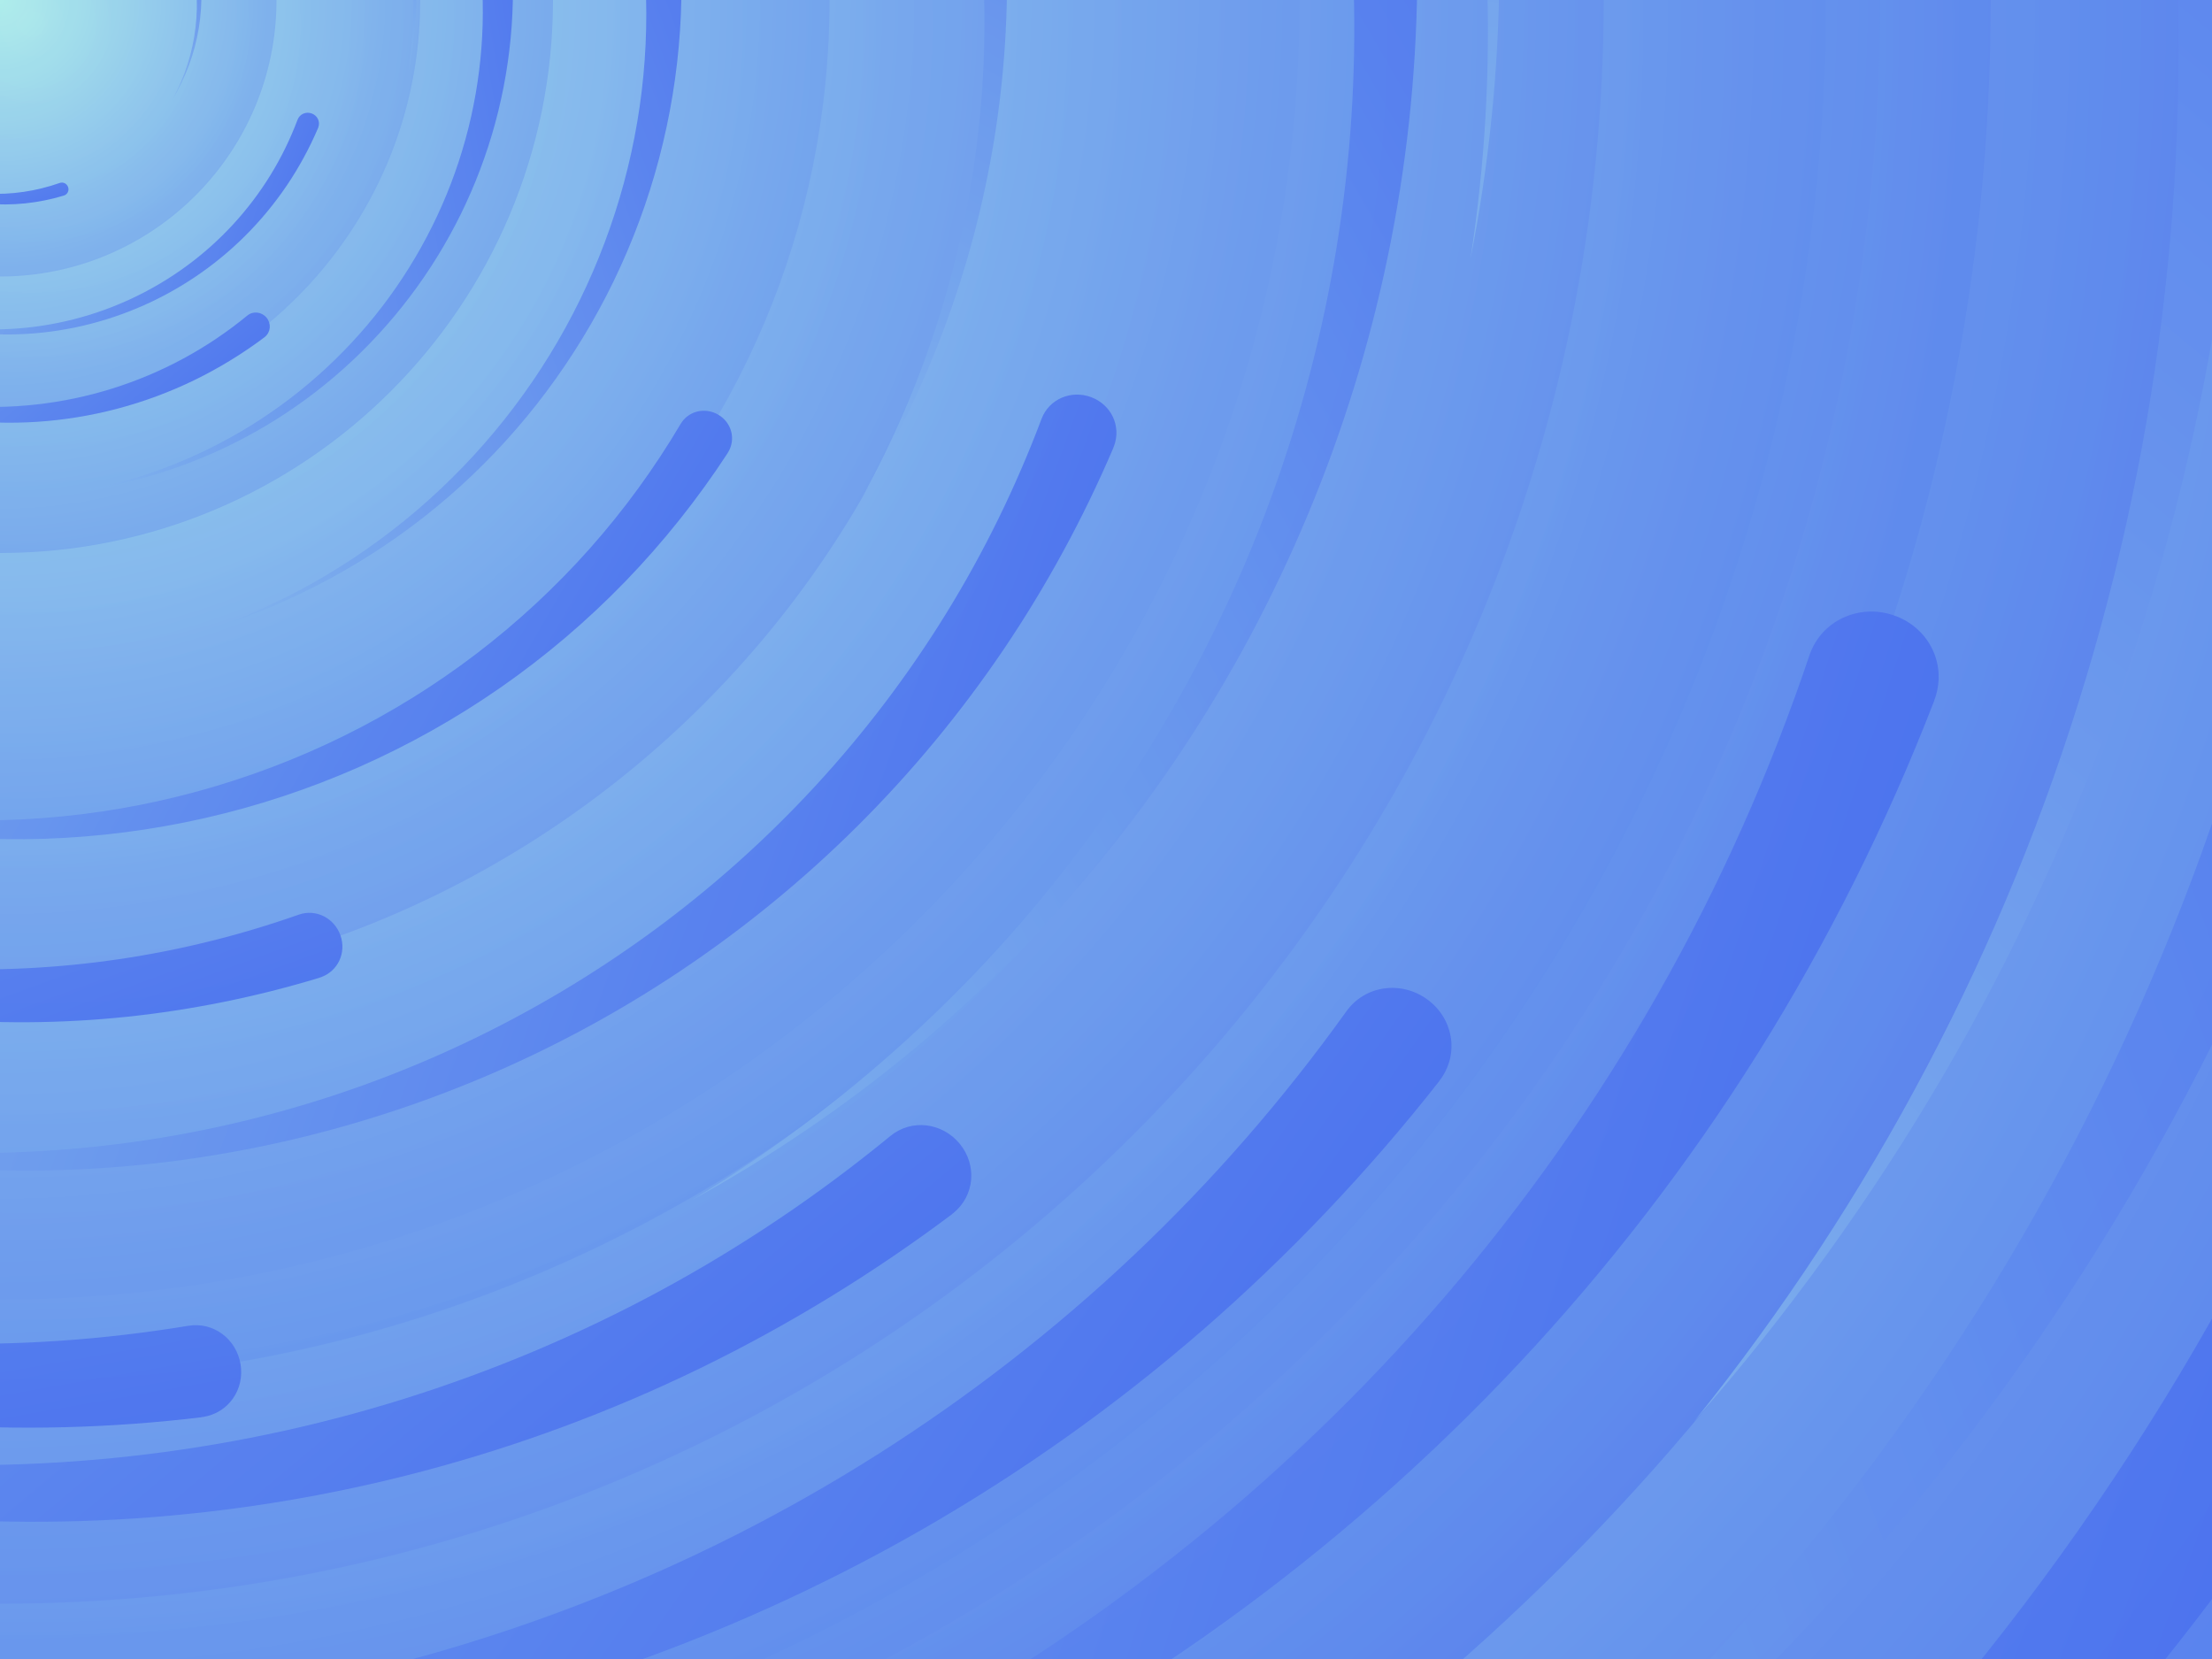
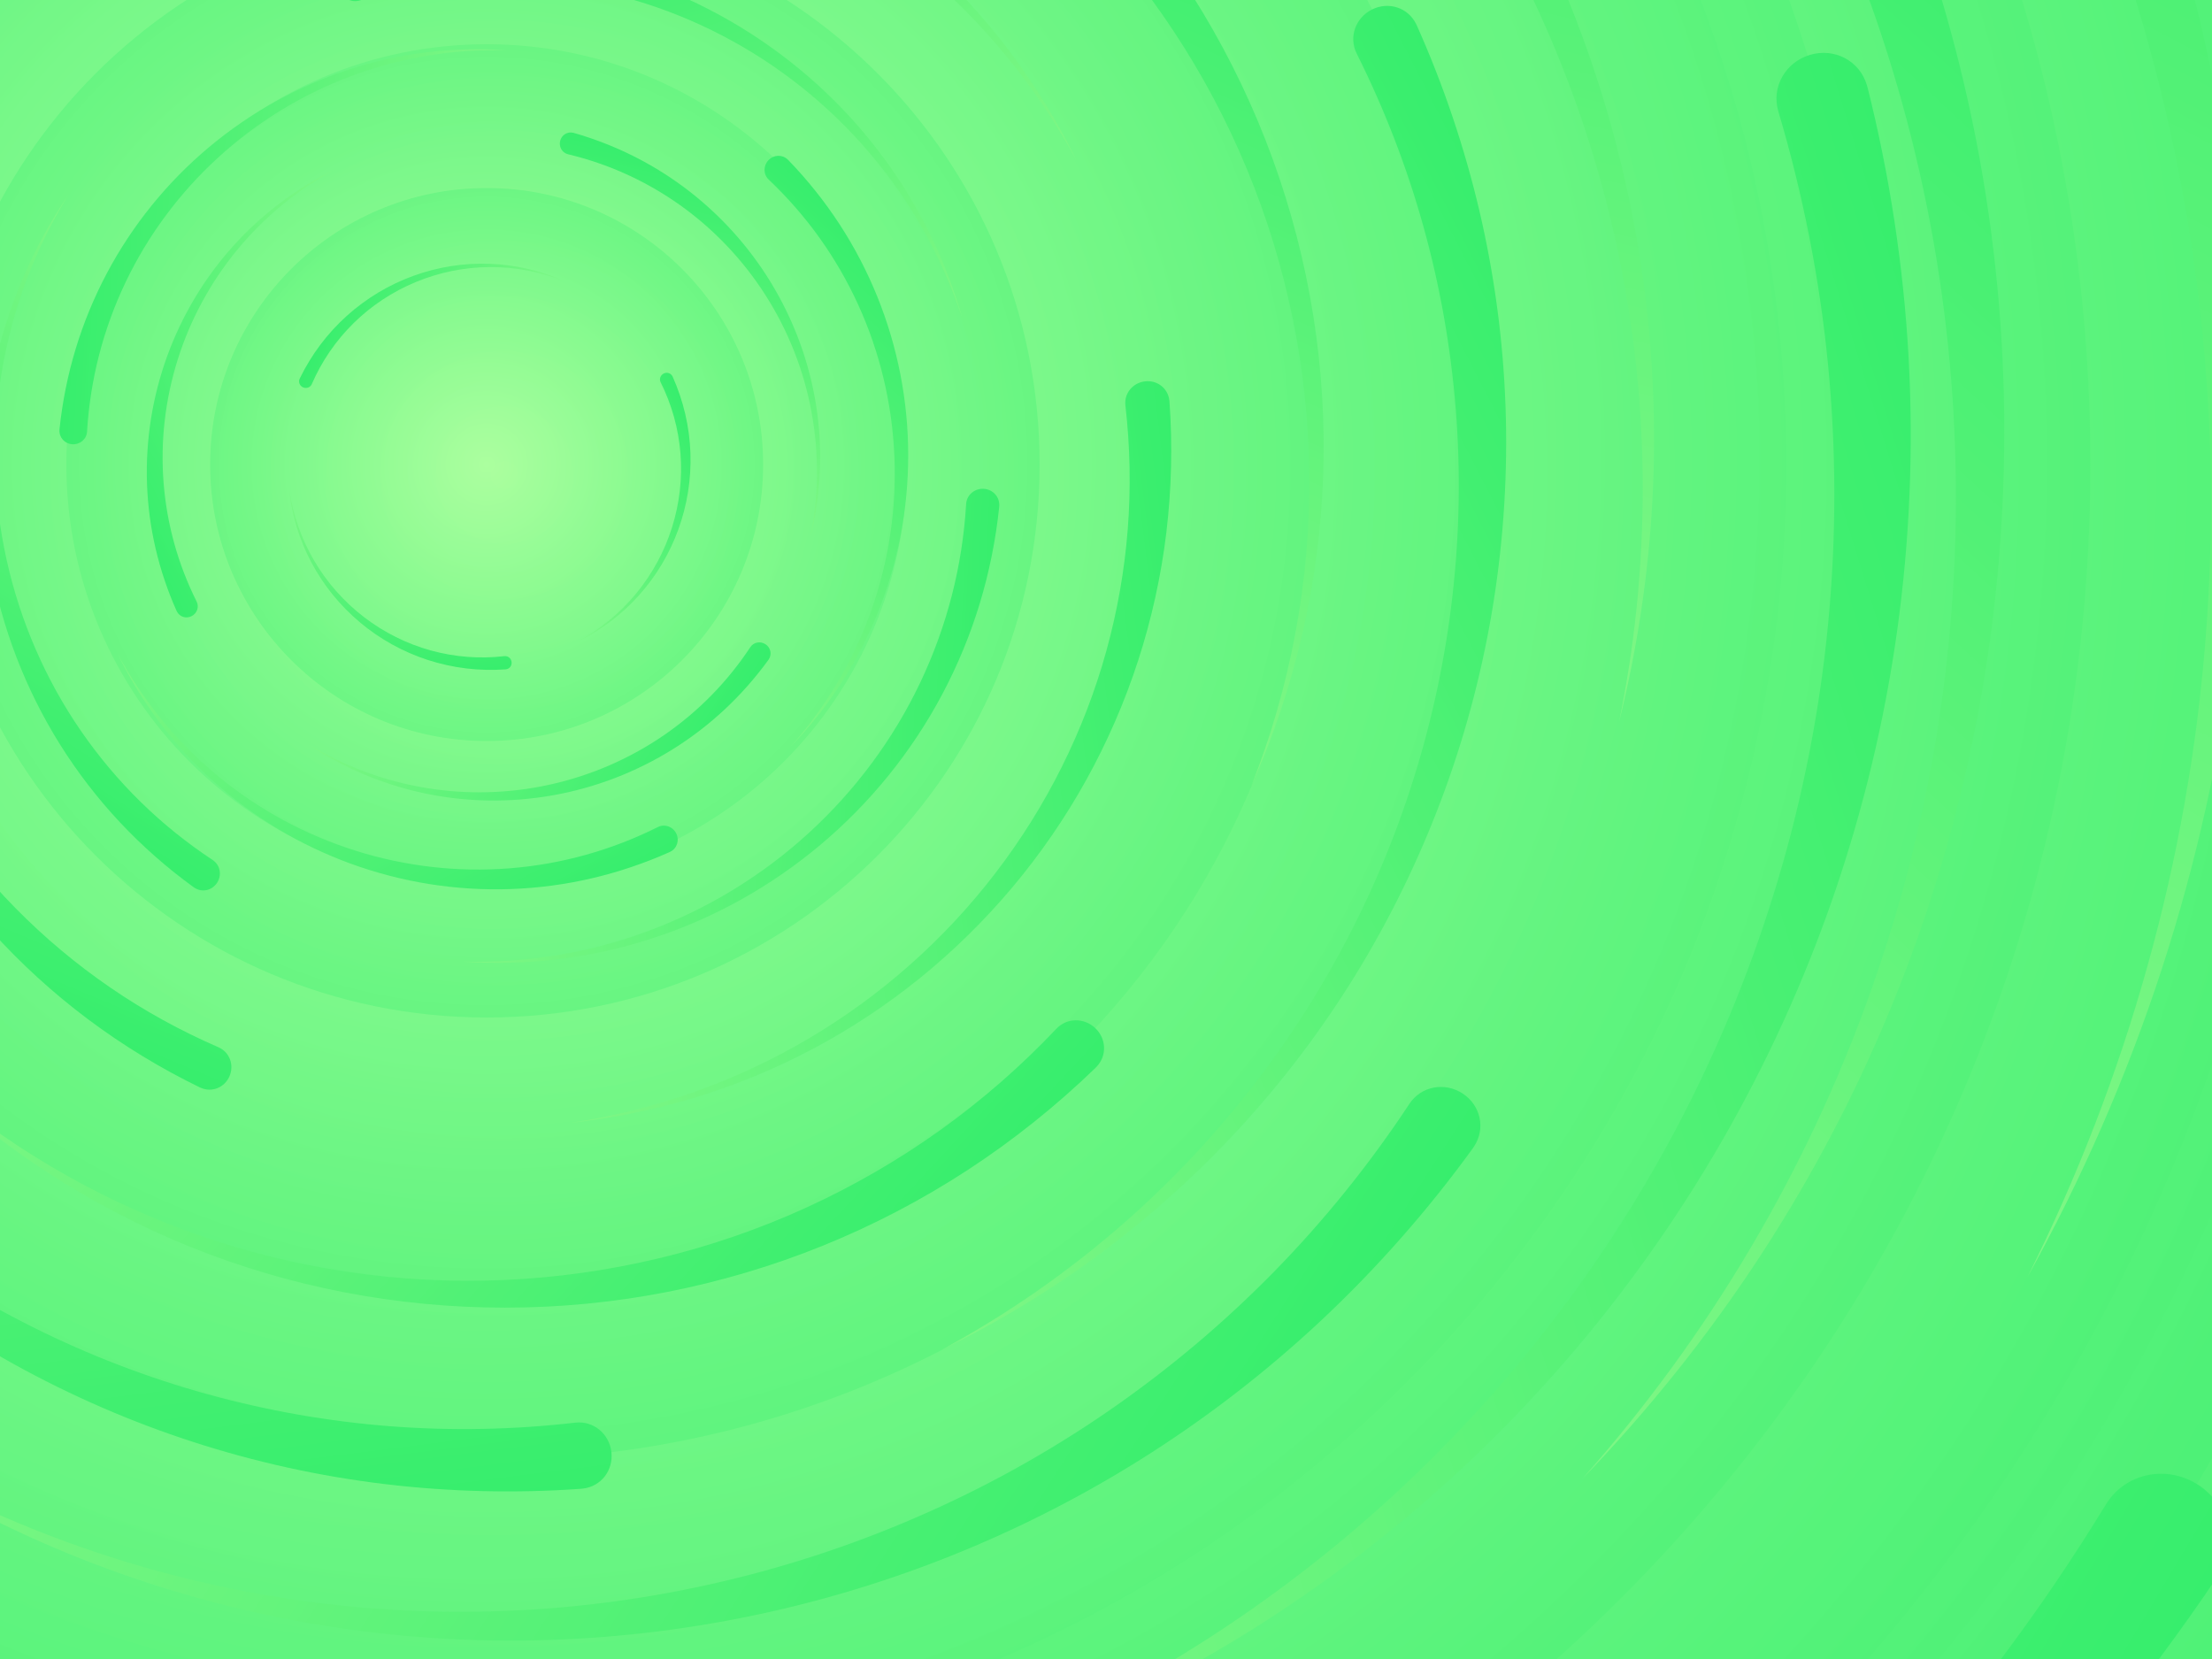
<svg xmlns="http://www.w3.org/2000/svg" viewBox="0 0 2000 1500">
-   <rect fill="#4A70EE" width="2000" height="1500" />
+   <rect fill="#37EE6D" width="2000" height="1500" />
  <defs>
    <radialGradient id="a" gradientUnits="objectBoundingBox">
-       <stop offset="0" stop-color="#B0EEEB" />
-       <stop offset="1" stop-color="#4A70EE" />
+       <stop offset="0" stop-color="#ACFF9F" />
+       <stop offset="1" stop-color="#37EE6D" />
    </radialGradient>
    <linearGradient id="b" gradientUnits="userSpaceOnUse" x1="0" y1="750" x2="1550" y2="750">
-       <stop offset="0" stop-color="#7dafed" />
-       <stop offset="1" stop-color="#4A70EE" />
+       <stop offset="0" stop-color="#7ff785" />
+       <stop offset="1" stop-color="#37EE6D" />
    </linearGradient>
    <path id="s" fill="url(#b)" d="M1549.2 51.6c-5.4 99.1-20.2 197.6-44.2 293.6c-24.1 96-57.4 189.4-99.3 278.6c-41.9 89.2-92.4 174.1-150.3 253.3c-58 79.2-123.4 152.6-195.1 219c-71.7 66.4-149.6 125.8-232.2 177.2c-82.7 51.4-170.1 94.7-260.7 129.1c-90.6 34.4-184.4 60-279.5 76.3C192.6 1495 96.1 1502 0 1500c96.1-2.1 191.8-13.3 285.4-33.6c93.6-20.2 185-49.5 272.5-87.2c87.6-37.7 171.3-83.8 249.6-137.3c78.4-53.5 151.5-114.5 217.9-181.7c66.5-67.2 126.4-140.7 178.6-218.9c52.3-78.3 96.9-161.4 133-247.9c36.1-86.5 63.8-176.2 82.6-267.6c18.8-91.4 28.6-184.4 29.6-277.4c0.3-27.6 23.2-48.7 50.8-48.4s49.5 21.8 49.2 49.5c0 0.7 0 1.3-0.1 2L1549.2 51.6z" />
    <g id="g">
      <use href="#s" transform="scale(0.12) rotate(60)" />
      <use href="#s" transform="scale(0.2) rotate(10)" />
      <use href="#s" transform="scale(0.25) rotate(40)" />
      <use href="#s" transform="scale(0.3) rotate(-20)" />
      <use href="#s" transform="scale(0.4) rotate(-30)" />
      <use href="#s" transform="scale(0.5) rotate(20)" />
      <use href="#s" transform="scale(0.6) rotate(60)" />
      <use href="#s" transform="scale(0.7) rotate(10)" />
      <use href="#s" transform="scale(0.835) rotate(-40)" />
      <use href="#s" transform="scale(0.9) rotate(40)" />
      <use href="#s" transform="scale(1.05) rotate(25)" />
      <use href="#s" transform="scale(1.2) rotate(8)" />
      <use href="#s" transform="scale(1.333) rotate(-60)" />
      <use href="#s" transform="scale(1.45) rotate(-30)" />
      <use href="#s" transform="scale(1.6) rotate(10)" />
    </g>
  </defs>
-   <g transform="rotate(0 0 0)">
-     <g transform="rotate(0 0 0)">
+   <g transform="translate(440 0)">
+     <g transform="translate(0 420)">
      <circle fill="url(#a)" r="3000" />
      <g opacity="0.5">
        <circle fill="url(#a)" r="2000" />
        <circle fill="url(#a)" r="1800" />
        <circle fill="url(#a)" r="1700" />
        <circle fill="url(#a)" r="1651" />
        <circle fill="url(#a)" r="1450" />
        <circle fill="url(#a)" r="1250" />
        <circle fill="url(#a)" r="1175" />
        <circle fill="url(#a)" r="900" />
        <circle fill="url(#a)" r="750" />
        <circle fill="url(#a)" r="500" />
        <circle fill="url(#a)" r="380" />
        <circle fill="url(#a)" r="250" />
      </g>
-       <g transform="rotate(0 0 0)">
+       <g transform="rotate(-97.2 0 0)">
        <use href="#g" transform="rotate(10)" />
        <use href="#g" transform="rotate(120)" />
        <use href="#g" transform="rotate(240)" />
      </g>
-       <circle fill-opacity="0.1" fill="url(#a)" r="3000" />
+       <circle fill-opacity="0" fill="url(#a)" r="3000" />
    </g>
  </g>
</svg>
